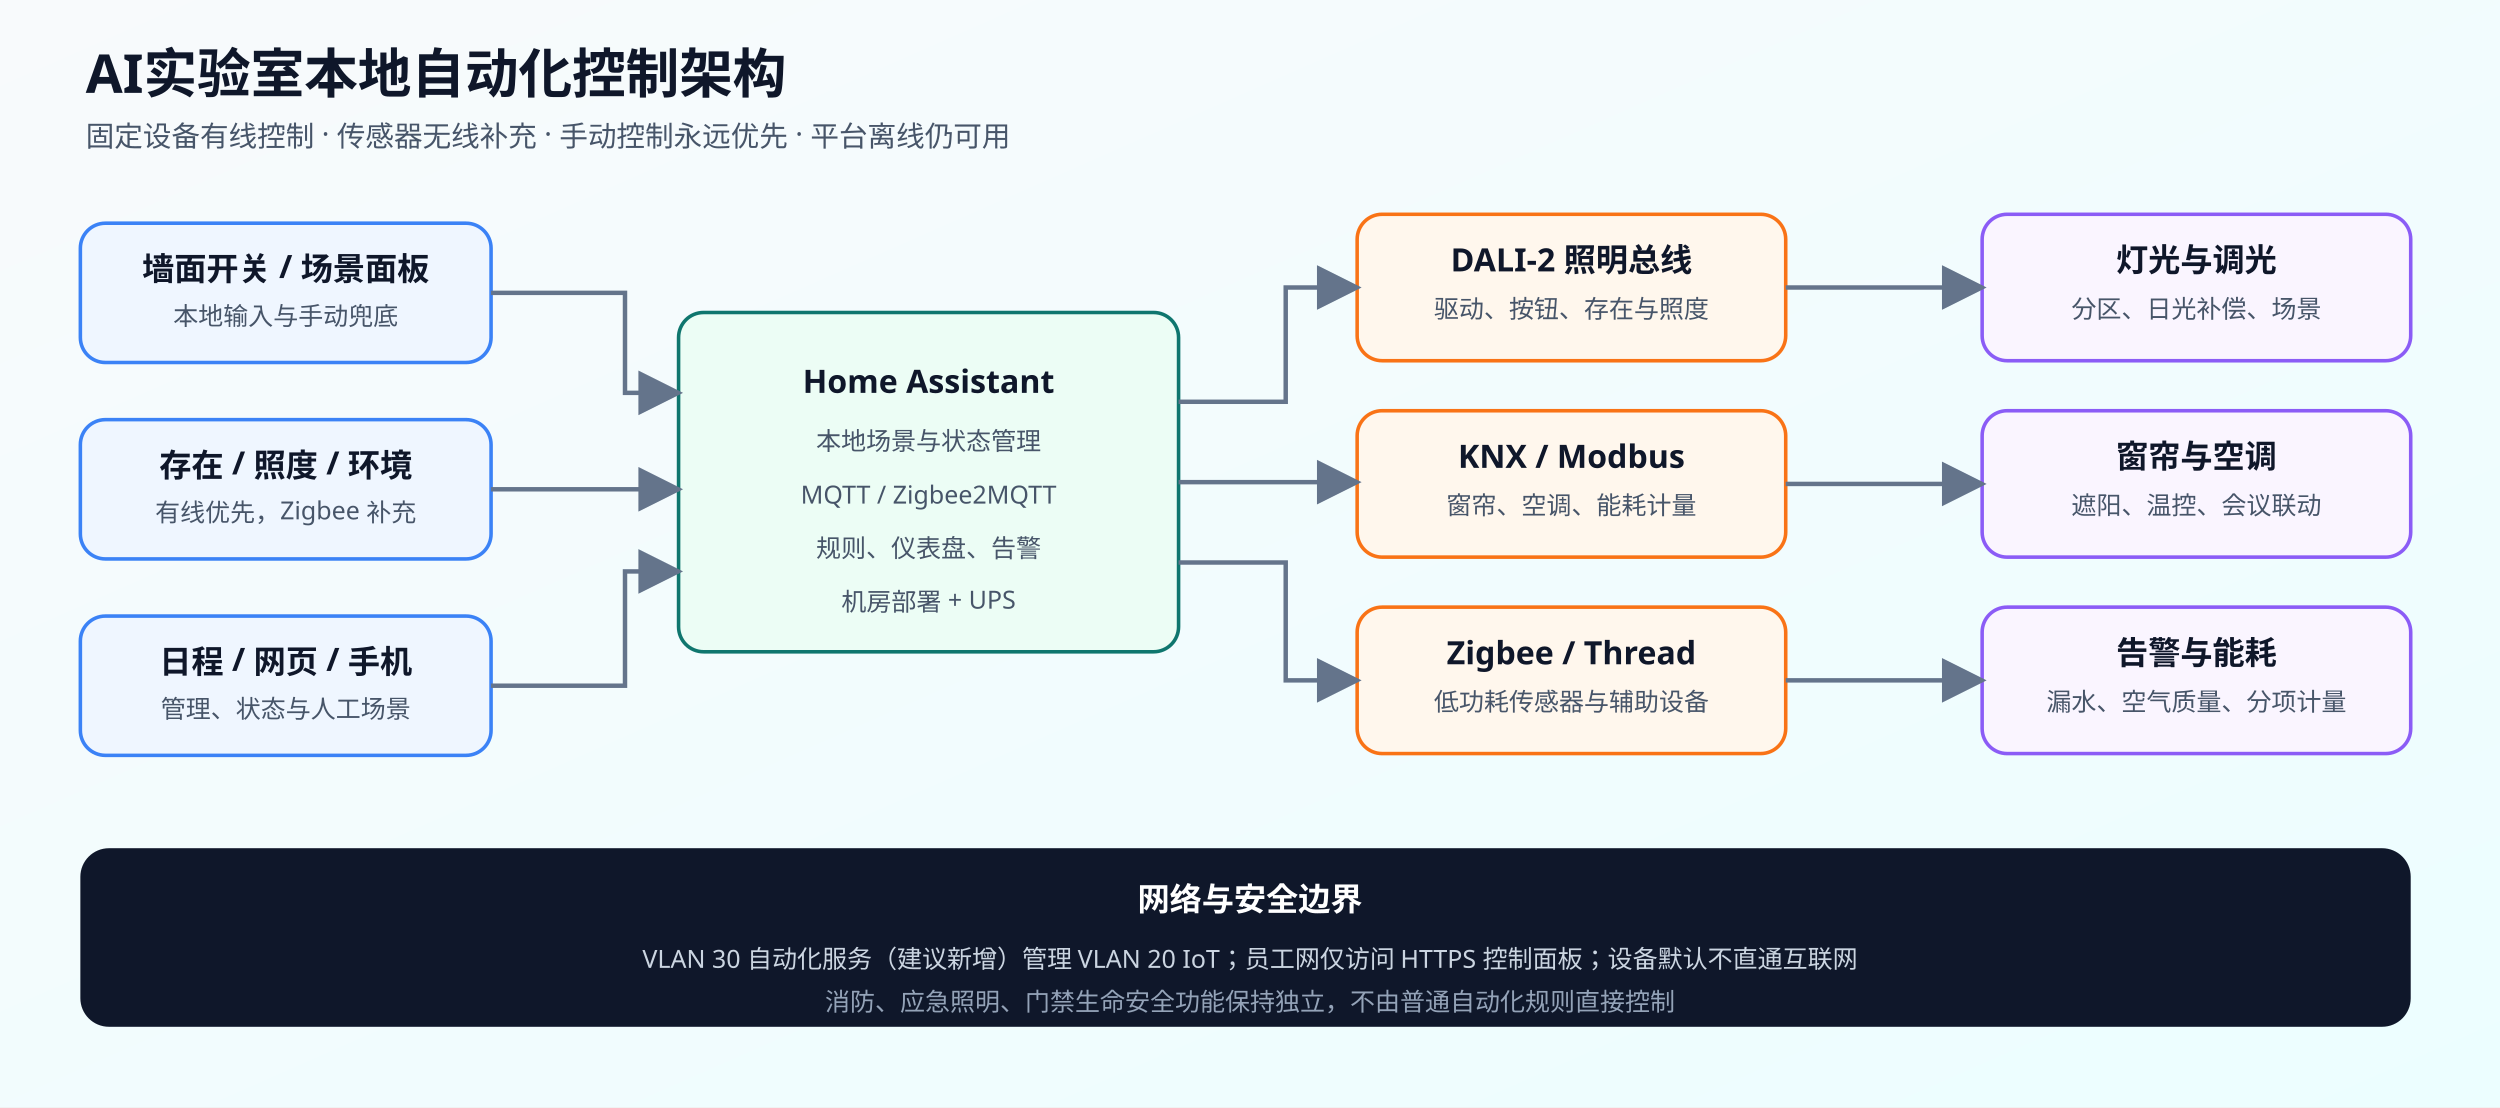
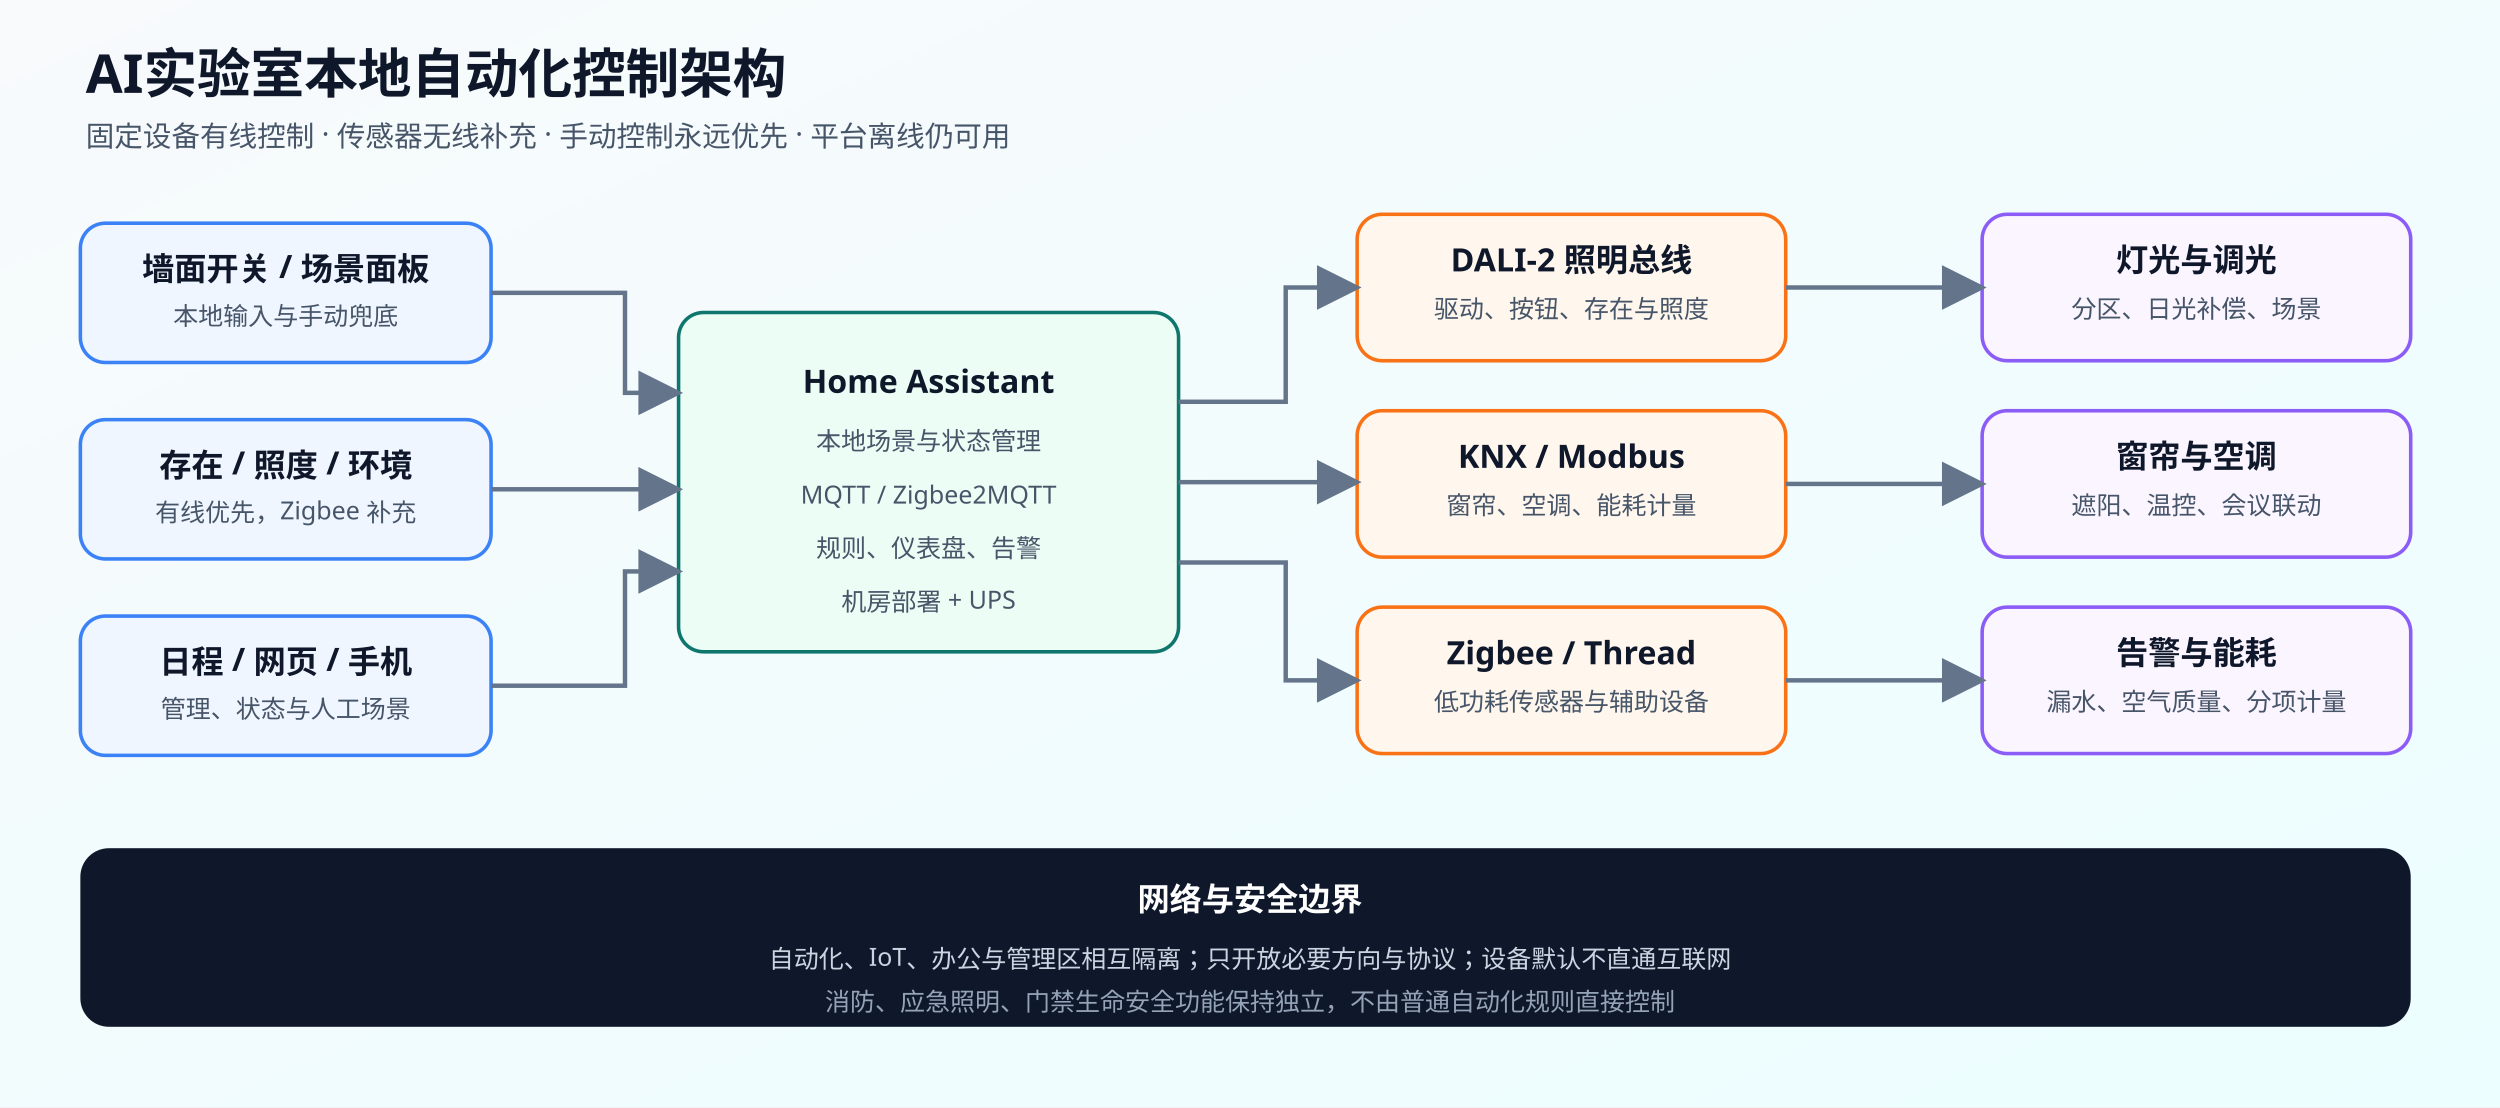
<svg xmlns="http://www.w3.org/2000/svg" width="1400" height="620" viewBox="0 0 1400 620" role="img" aria-labelledby="title desc">
  <defs>
    <linearGradient id="bg" x1="0" y1="0" x2="1" y2="1">
      <stop offset="0" stop-color="#f8fafc" />
      <stop offset="1" stop-color="#ecfeff" />
    </linearGradient>
    <marker id="arrow" markerWidth="10" markerHeight="10" refX="9" refY="5" orient="auto">
      <path d="M0 0L10 5L0 10Z" fill="#64748b" />
    </marker>
    <style>
      .title { font: 700 30px 'PingFang SC','Microsoft YaHei',sans-serif; fill: #0f172a; }
      .subtitle { font: 400 16px 'PingFang SC','Microsoft YaHei',sans-serif; fill: #475569; }
      .label { font: 600 18px 'PingFang SC','Microsoft YaHei',sans-serif; fill: #0f172a; text-anchor: middle; }
      .small { font: 400 14px 'PingFang SC','Microsoft YaHei',sans-serif; fill: #475569; text-anchor: middle; }
      .box { stroke-width: 2; rx: 14; }
      .input { fill: #eff6ff; stroke: #3b82f6; }
      .core { fill: #ecfdf5; stroke: #0f766e; }
      .bus { fill: #fff7ed; stroke: #f97316; }
      .output { fill: #faf5ff; stroke: #8b5cf6; }
      .line { fill: none; stroke: #64748b; stroke-width: 2.5; marker-end: url(#arrow); }
    </style>
  </defs>
  <rect width="1400" height="620" fill="url(#bg)" />
  <text x="48" y="52" class="title">AI实验室本地自动化控制架构</text>
  <text x="48" y="82" class="subtitle">固定设备有线控制 · 传感器无线补充 · 手动控制永远优先 · 平台离线仍可用</text>
  <rect x="45" y="125" width="230" height="78" class="box input" />
  <text x="160" y="157" class="label">墙面开关 / 场景面板</text>
  <text x="160" y="182" class="small">本地输入与手动兜底</text>
  <rect x="45" y="235" width="230" height="78" class="box input" />
  <text x="160" y="267" class="label">存在 / 照度 / 环境</text>
  <text x="160" y="292" class="small">有线优先，Zigbee 补充</text>
  <rect x="45" y="345" width="230" height="78" class="box input" />
  <text x="160" y="377" class="label">日程 / 网页 / 手机</text>
  <text x="160" y="402" class="small">管理、状态与人工场景</text>
  <rect x="380" y="175" width="280" height="190" class="box core" />
  <text x="520" y="220" class="label">Home Assistant</text>
  <text x="520" y="252" class="small">本地场景与状态管理</text>
  <text x="520" y="282" class="small">MQTT / Zigbee2MQTT</text>
  <text x="520" y="312" class="small">规则、仪表盘、告警</text>
  <text x="520" y="342" class="small">机房部署 + UPS</text>
  <rect x="760" y="120" width="240" height="82" class="box bus" />
  <text x="880" y="152" class="label">DALI-2 照明总线</text>
  <text x="880" y="178" class="small">驱动、按钮、存在与照度</text>
  <rect x="760" y="230" width="240" height="82" class="box bus" />
  <text x="880" y="262" class="label">KNX / Modbus</text>
  <text x="880" y="288" class="small">窗帘、空调、能耗计量</text>
  <rect x="760" y="340" width="240" height="82" class="box bus" />
  <text x="880" y="372" class="label">Zigbee / Thread</text>
  <text x="880" y="398" class="small">低功耗传感器与辅助设备</text>
  <rect x="1110" y="120" width="240" height="82" class="box output" />
  <text x="1230" y="152" class="label">灯光与调光</text>
  <text x="1230" y="178" class="small">分区、日光补偿、场景</text>
  <rect x="1110" y="230" width="240" height="82" class="box output" />
  <text x="1230" y="262" class="label">窗帘与空调</text>
  <text x="1230" y="288" class="small">遮阳、温控、会议联动</text>
  <rect x="1110" y="340" width="240" height="82" class="box output" />
  <text x="1230" y="372" class="label">告警与能耗</text>
  <text x="1230" y="398" class="small">漏水、空气质量、分项计量</text>
  <path d="M275 164H350V220H380" class="line" />
  <path d="M275 274H380" class="line" />
  <path d="M275 384H350V320H380" class="line" />
  <path d="M660 225H720V161H760" class="line" />
  <path d="M660 270H760" class="line" />
  <path d="M660 315H720V381H760" class="line" />
  <path d="M1000 161H1110" class="line" />
  <path d="M1000 271H1110" class="line" />
  <path d="M1000 381H1110" class="line" />
  <rect x="45" y="475" width="1305" height="100" rx="16" fill="#0f172a" />
  <text x="700" y="510" class="label" fill="#ffffff" style="fill:#fff">网络与安全边界</text>
-   <text x="700" y="542" class="small" fill="#cbd5e1" style="fill:#cbd5e1">VLAN 30 自动化服务（建议新增）管理 VLAN 20 IoT；员工网仅访问 HTTPS 控制面板；设备默认不直通互联网</text>
+   <text x="700" y="542" class="small" fill="#cbd5e1" style="fill:#cbd5e1">自动化、IoT、办公与管理区相互隔离；只开放必要方向与协议；设备默认不直通互联网</text>
  <text x="700" y="566" class="small" fill="#94a3b8" style="fill:#94a3b8">消防、应急照明、门禁生命安全功能保持独立，不由普通自动化规则直接控制</text>
</svg>
